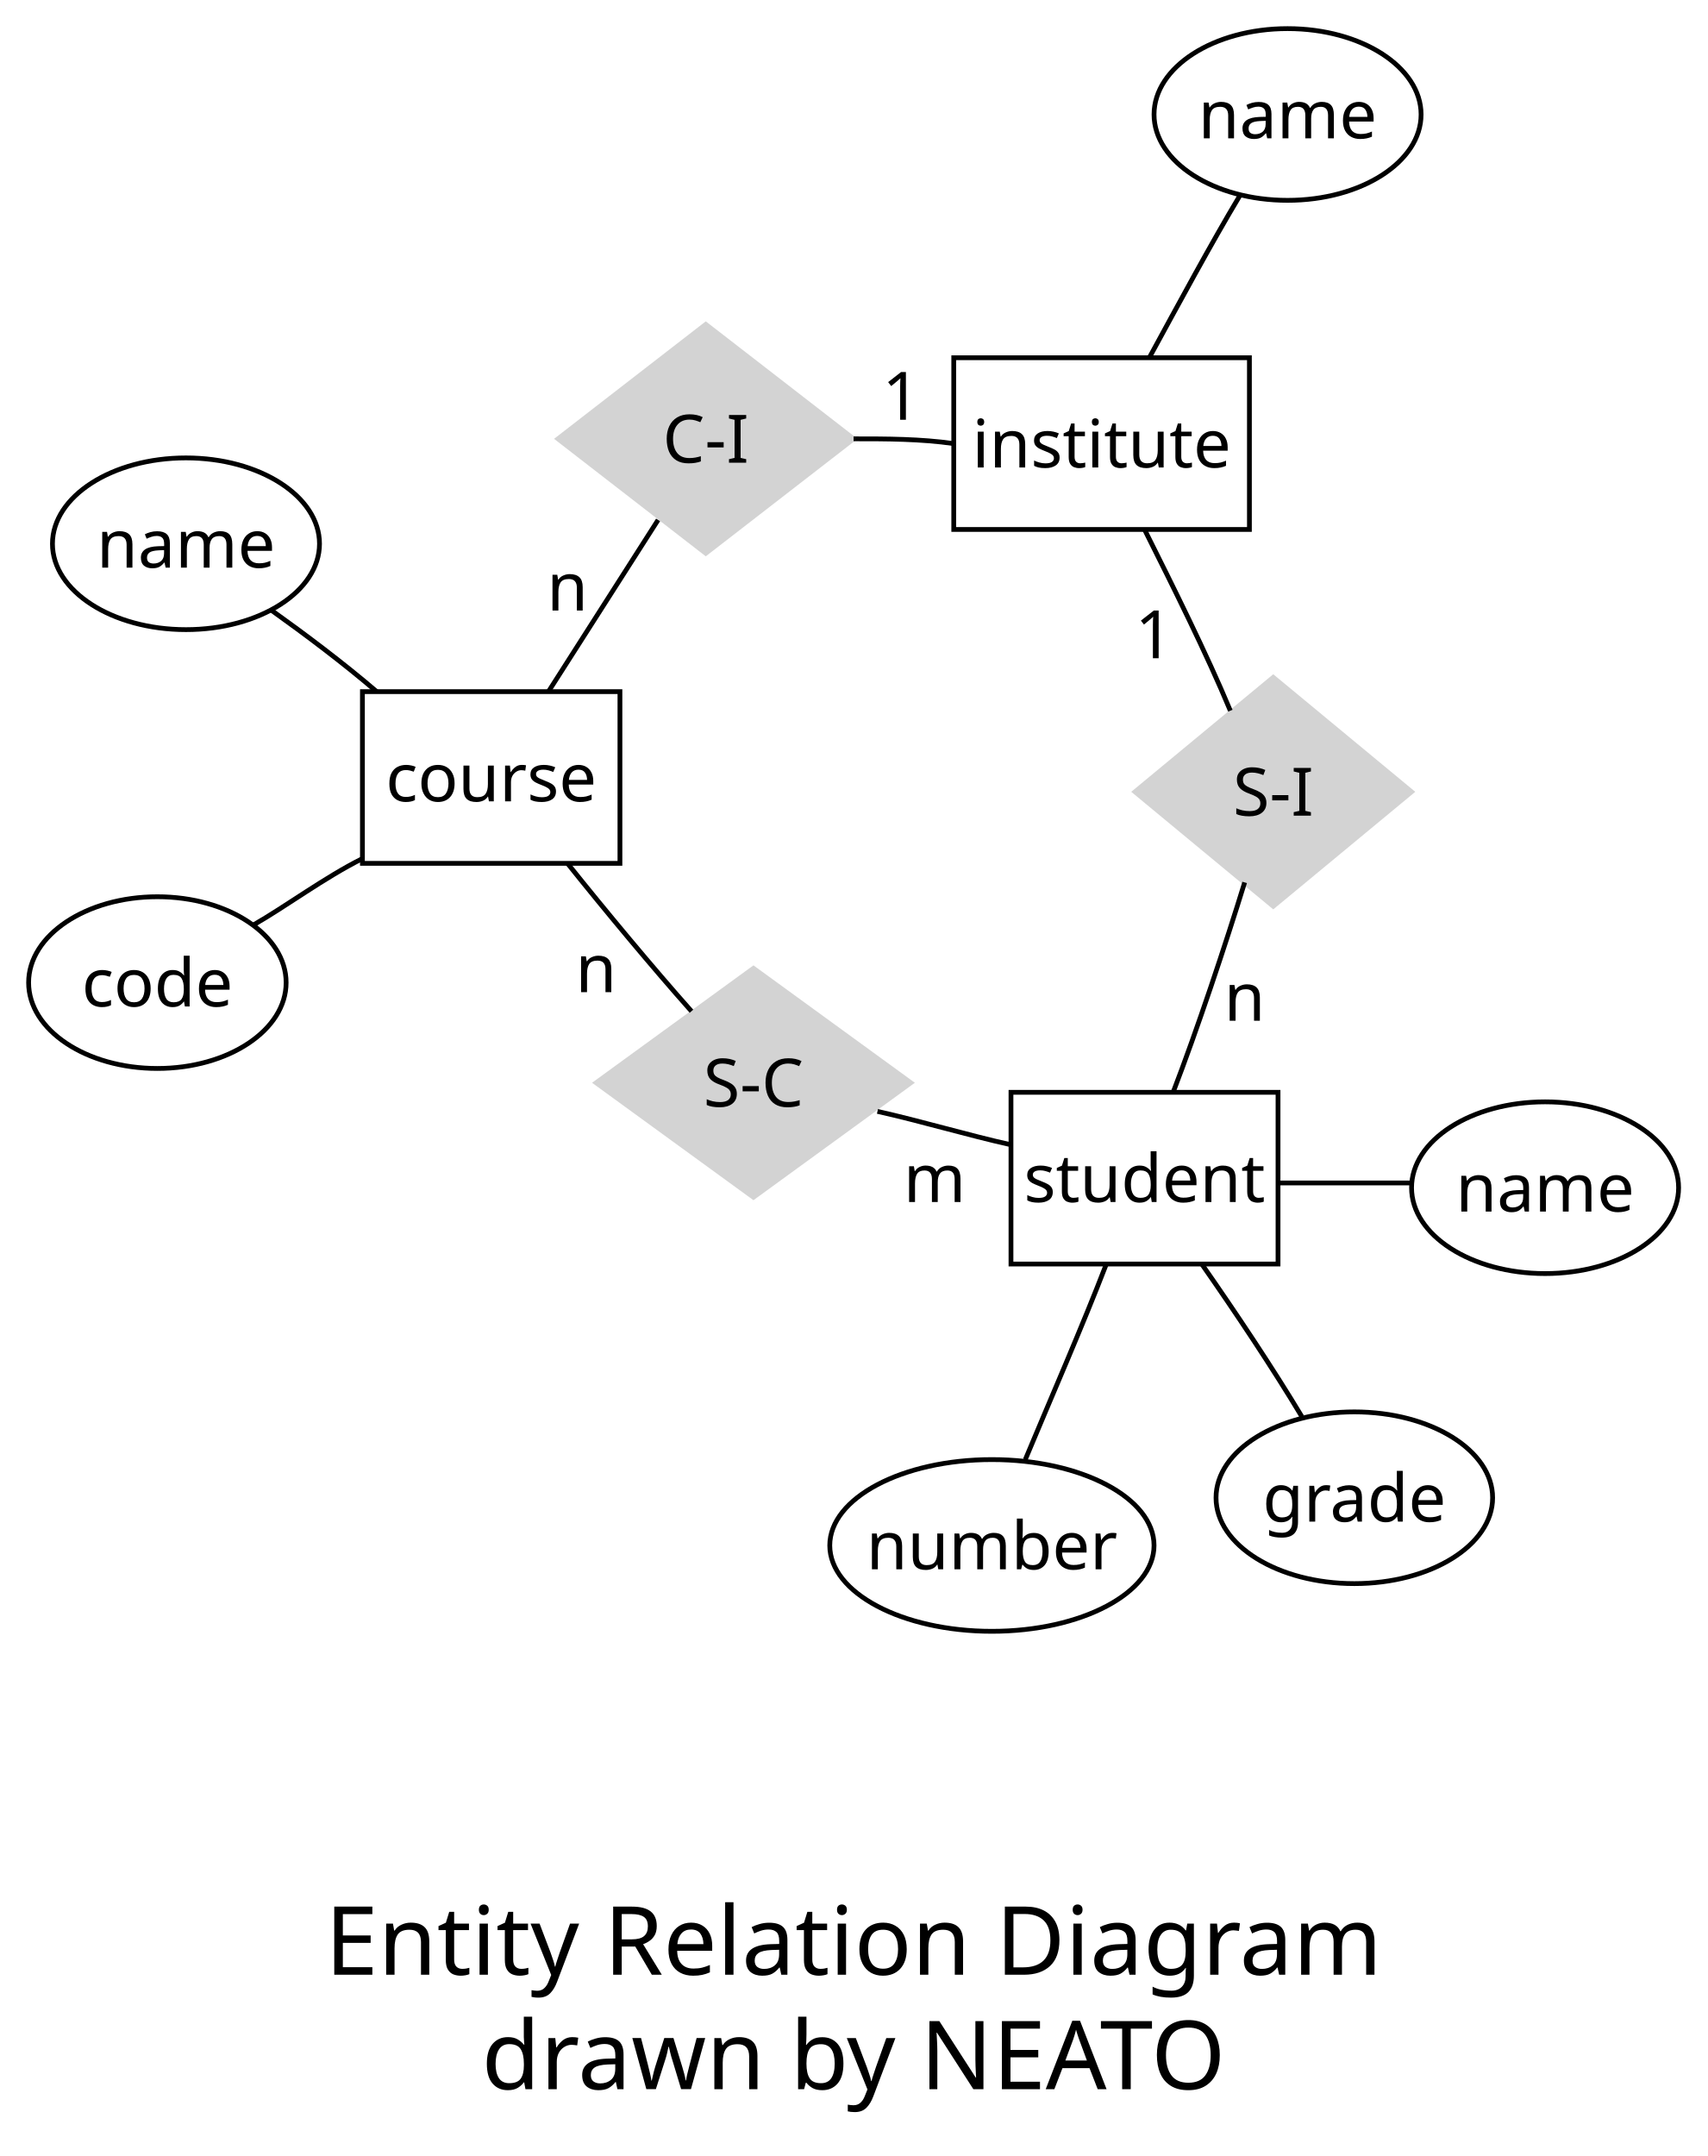
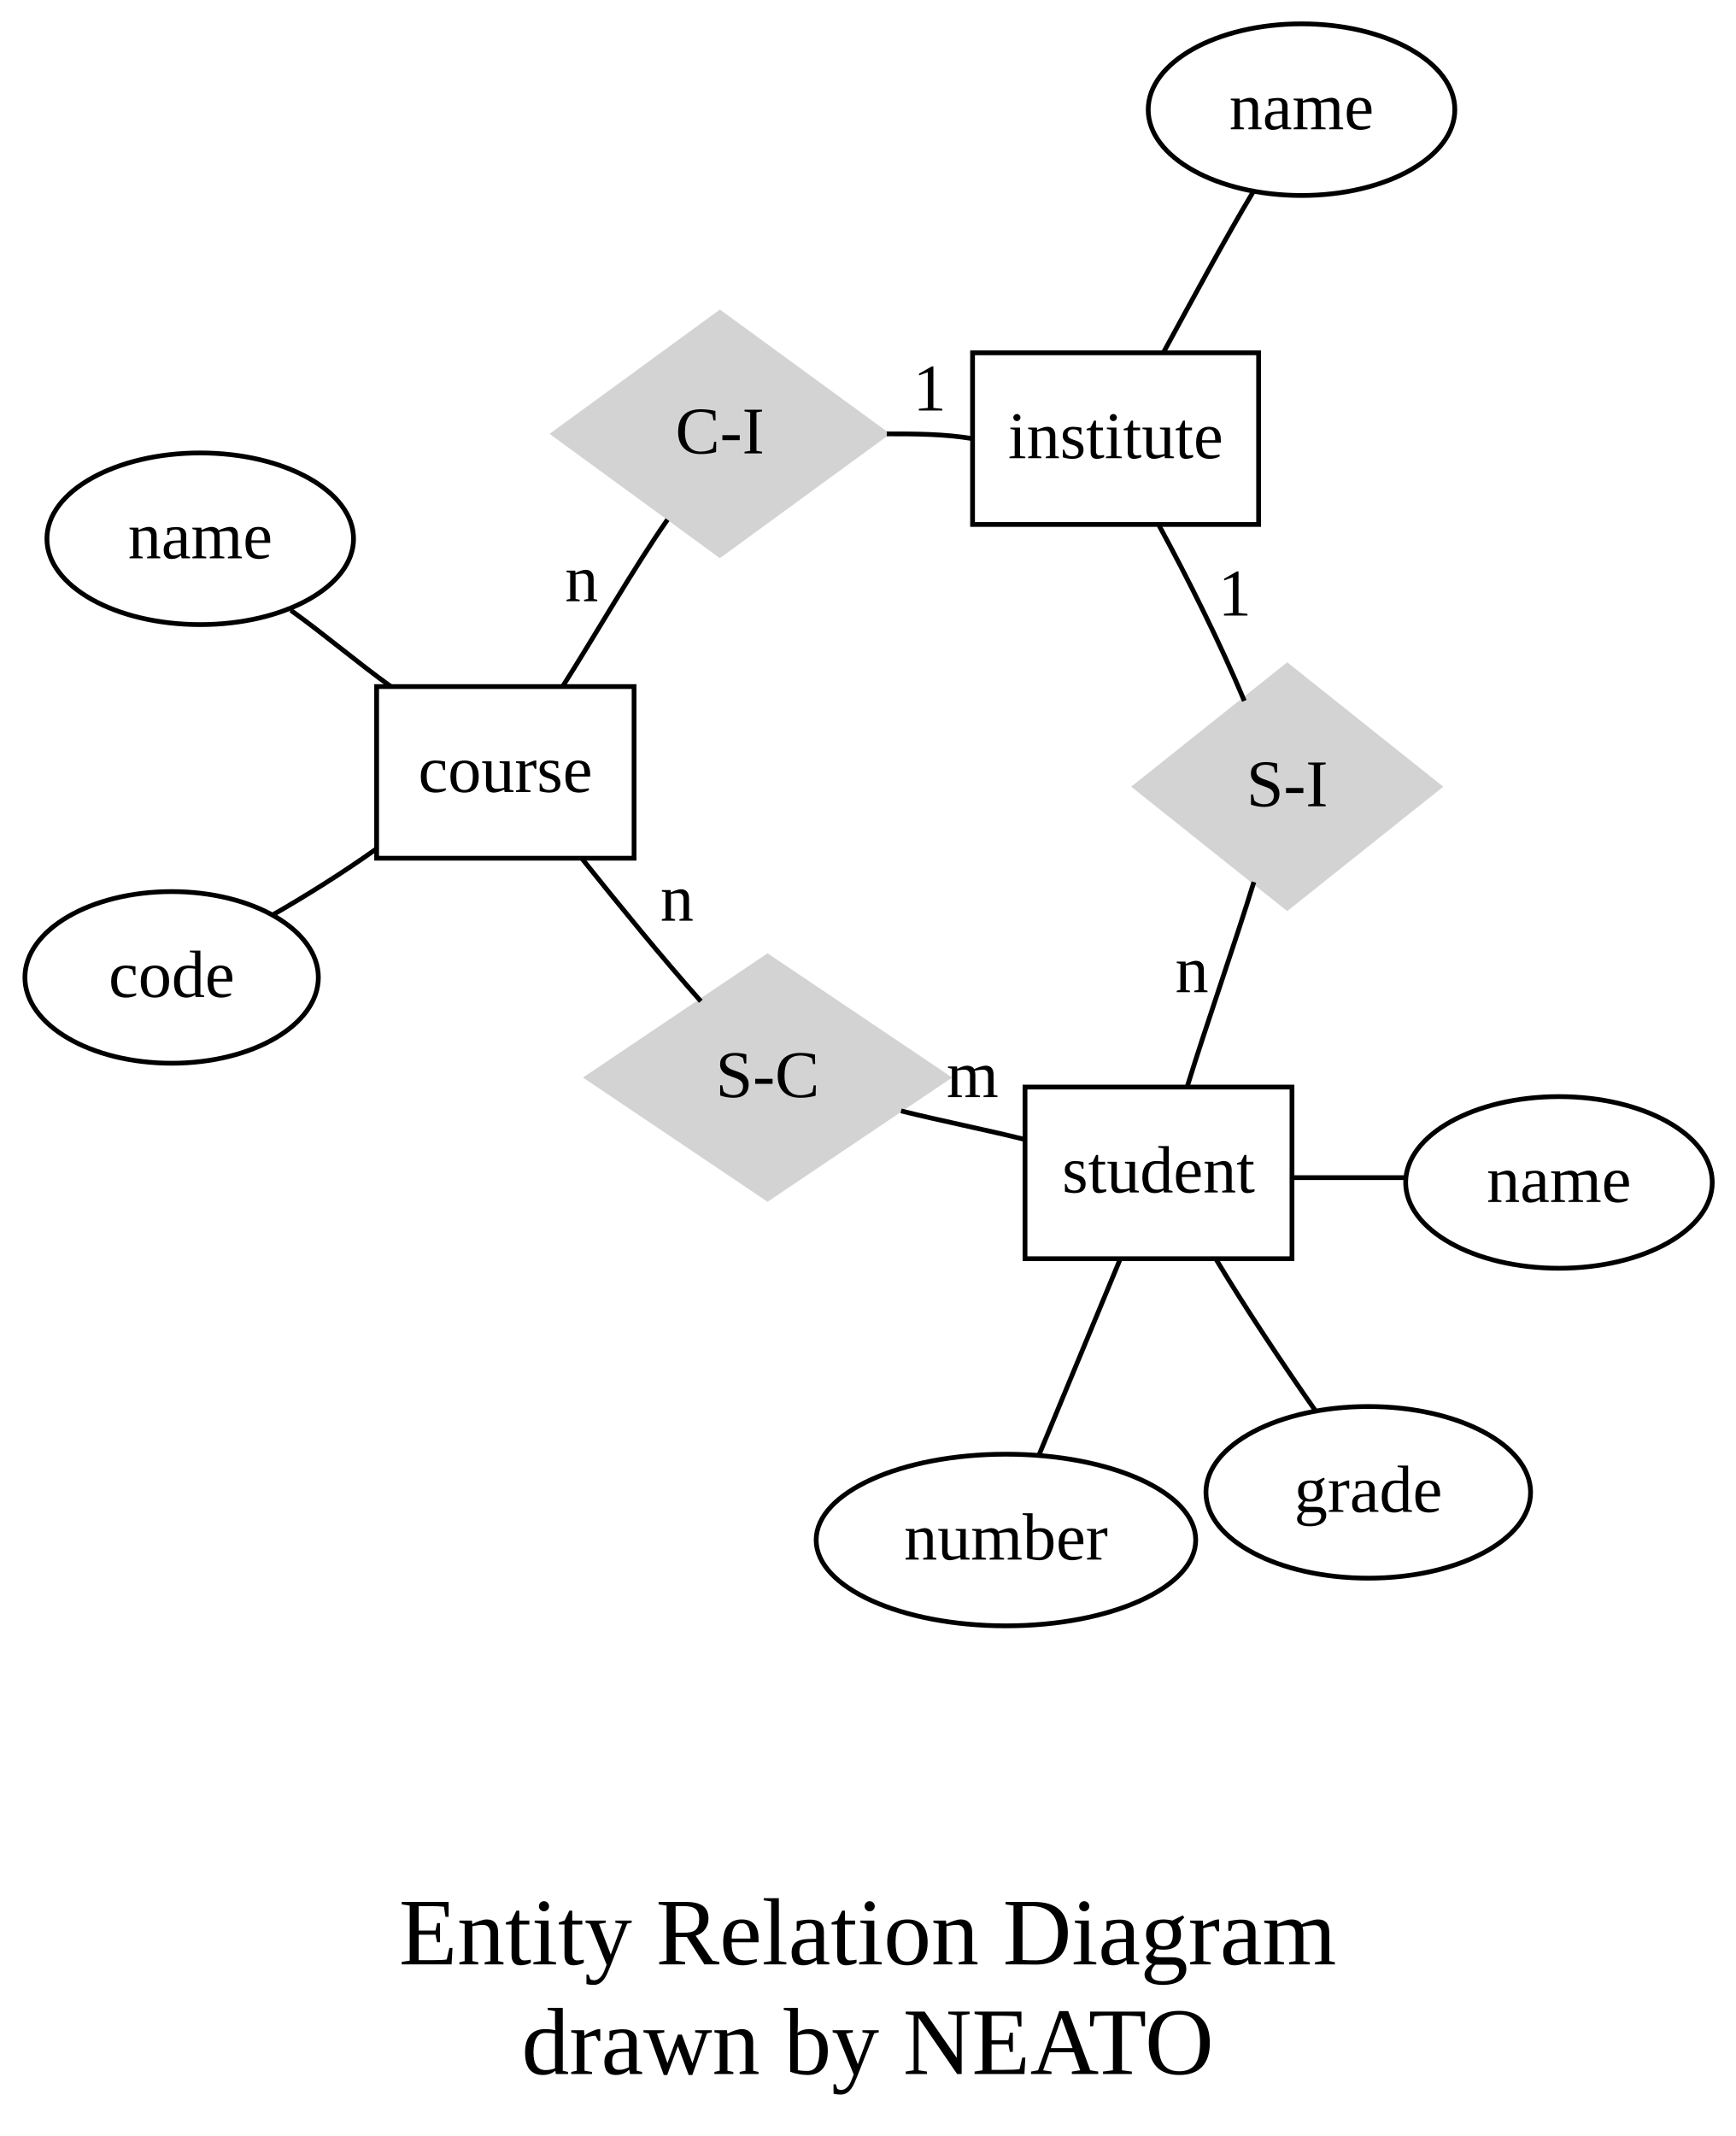
- <svg xmlns="http://www.w3.org/2000/svg" width="358pt" height="452pt" viewBox="0 0 358 452">
-   <g id="graph0" class="graph" style="font-family:Times-Roman;font-size:14.00;">
-     <polygon style="fill:white;stroke:white;" points="0,452 0,0 358,0 358,452 0,452" />
-     <text text-anchor="middle" x="179" y="414" style="font-size:20.00;">Entity Relation Diagram</text>
-     <text text-anchor="middle" x="179" y="438" style="font-size:20.00;">drawn by NEATO</text>
+ <svg xmlns="http://www.w3.org/2000/svg" width="364pt" height="448pt" viewBox="0.00 0.00 364.00 448.00">
+   <g id="graph0" class="graph" transform="scale(1 1) rotate(0) translate(4 444)">
+     <polygon style="fill:white;stroke:white;" points="-4,4 -4,-444 360,-444 360,4 -4,4" />
+     <text text-anchor="middle" x="178" y="-32" style="font-family:Times New Roman;font-size:20.00;">Entity Relation Diagram</text>
+     <text text-anchor="middle" x="178" y="-9" style="font-family:Times New Roman;font-size:20.00;">drawn by NEATO</text>
    <g id="node1" class="node">
-       <polygon style="fill:none;stroke:black;" points="130,145 76,145 76,181 130,181 130,145" />
-       <text text-anchor="middle" x="103" y="168">course</text>
+       <polygon style="fill:none;stroke:black;" points="129,-300 75,-300 75,-264 129,-264 129,-300" />
+       <text text-anchor="middle" x="102" y="-277.9" style="font-family:Times New Roman;font-size:14.00;">course</text>
    </g>
    <g id="node11" class="node">
-       <polygon style="fill:lightgrey;stroke:lightgrey;" points="148,68 117,92 148,116 179,92 148,68" />
-       <text text-anchor="middle" x="148" y="97">C-I</text>
+       <polygon style="fill:lightgrey;stroke:lightgrey;" points="147,-378.456 112.121,-353 147,-327.544 181.879,-353 147,-378.456" />
+       <text text-anchor="middle" x="147" y="-348.9" style="font-family:Times New Roman;font-size:14.00;">C-I</text>
    </g>
    <g id="edge7" class="edge">
-       <path style="fill:none;stroke:black;" d="M115,145C122,134 131,120 138,109" />
-       <text text-anchor="middle" x="119" y="128">n</text>
+       <path style="fill:none;stroke:black;" d="M114,-300C121,-311 129,-325 136,-335" />
+       <text text-anchor="middle" x="118" y="-317.9" style="font-family:Times New Roman;font-size:14.00;">n</text>
    </g>
    <g id="node2" class="node">
-       <polygon style="fill:none;stroke:black;" points="262,75 200,75 200,111 262,111 262,75" />
-       <text text-anchor="middle" x="231" y="98">institute</text>
+       <polygon style="fill:none;stroke:black;" points="260,-370 200,-370 200,-334 260,-334 260,-370" />
+       <text text-anchor="middle" x="230" y="-347.9" style="font-family:Times New Roman;font-size:14.00;">institute</text>
    </g>
    <g id="node6" class="node">
-       <ellipse style="fill:none;stroke:black;" cx="270" cy="24" rx="28" ry="18" />
-       <text text-anchor="middle" x="270" y="29">name</text>
+       <ellipse style="fill:none;stroke:black;" cx="269" cy="-421" rx="32.157" ry="18" />
+       <text text-anchor="middle" x="269" y="-416.9" style="font-family:Times New Roman;font-size:14.00;">name</text>
    </g>
    <g id="edge11" class="edge">
-       <path style="fill:none;stroke:black;" d="M241,75C247,64 254,51 260,41" />
+       <path style="fill:none;stroke:black;" d="M240,-370C246,-381 253,-394 259,-404" />
    </g>
    <g id="node13" class="node">
-       <polygon style="fill:lightgrey;stroke:lightgrey;" points="267,142 238,166 267,190 296,166 267,142" />
-       <text text-anchor="middle" x="267" y="171">S-I</text>
+       <polygon style="fill:lightgrey;stroke:lightgrey;" points="266,-304.456 234.069,-279 266,-253.544 297.931,-279 266,-304.456" />
+       <text text-anchor="middle" x="266" y="-274.9" style="font-family:Times New Roman;font-size:14.00;">S-I</text>
    </g>
    <g id="edge13" class="edge">
-       <path style="fill:none;stroke:black;" d="M240,111C246,123 253,137 258,149" />
-       <text text-anchor="middle" x="242" y="138">1</text>
+       <path style="fill:none;stroke:black;" d="M239,-334C245,-323 252,-309 257,-297" />
+       <text text-anchor="middle" x="255" y="-314.9" style="font-family:Times New Roman;font-size:14.00;">1</text>
    </g>
    <g id="node3" class="node">
-       <polygon style="fill:none;stroke:black;" points="268,229 212,229 212,265 268,265 268,229" />
-       <text text-anchor="middle" x="240" y="252">student</text>
+       <polygon style="fill:none;stroke:black;" points="267,-216 211,-216 211,-180 267,-180 267,-216" />
+       <text text-anchor="middle" x="239" y="-193.9" style="font-family:Times New Roman;font-size:14.00;">student</text>
    </g>
    <g id="node7" class="node">
-       <ellipse style="fill:none;stroke:black;" cx="324" cy="249" rx="28" ry="18" />
-       <text text-anchor="middle" x="324" y="254">name</text>
+       <ellipse style="fill:none;stroke:black;" cx="323" cy="-196" rx="32.157" ry="18" />
+       <text text-anchor="middle" x="323" y="-191.9" style="font-family:Times New Roman;font-size:14.00;">name</text>
    </g>
    <g id="edge19" class="edge">
-       <path style="fill:none;stroke:black;" d="M268,248C277,248 287,248 296,248" />
+       <path style="fill:none;stroke:black;" d="M267,-197C275,-197 283,-197 291,-197" />
    </g>
    <g id="node9" class="node">
-       <ellipse style="fill:none;stroke:black;" cx="284" cy="314" rx="29" ry="18" />
-       <text text-anchor="middle" x="284" y="319">grade</text>
+       <ellipse style="fill:none;stroke:black;" cx="283" cy="-131" rx="34.049" ry="18" />
+       <text text-anchor="middle" x="283" y="-126.9" style="font-family:Times New Roman;font-size:14.00;">grade</text>
    </g>
    <g id="edge17" class="edge">
-       <path style="fill:none;stroke:black;" d="M252,265C259,275 267,287 273,297" />
+       <path style="fill:none;stroke:black;" d="M251,-180C257,-170 265,-158 272,-148" />
    </g>
    <g id="node10" class="node">
-       <ellipse style="fill:none;stroke:black;" cx="208" cy="324" rx="34" ry="18" />
-       <text text-anchor="middle" x="208" y="329">number</text>
+       <ellipse style="fill:none;stroke:black;" cx="207" cy="-121" rx="39.806" ry="18" />
+       <text text-anchor="middle" x="207" y="-116.9" style="font-family:Times New Roman;font-size:14.00;">number</text>
    </g>
    <g id="edge21" class="edge">
-       <path style="fill:none;stroke:black;" d="M232,265C227,278 220,294 215,306" />
+       <path style="fill:none;stroke:black;" d="M231,-180C226,-168 219,-151 214,-139" />
    </g>
    <g id="node12" class="node">
-       <polygon style="fill:lightgrey;stroke:lightgrey;" points="158,203 125,227 158,251 191,227 158,203" />
-       <text text-anchor="middle" x="158" y="232">S-C</text>
+       <polygon style="fill:lightgrey;stroke:lightgrey;" points="157,-243.456 119.172,-218 157,-192.544 194.828,-218 157,-243.456" />
+       <text text-anchor="middle" x="157" y="-213.9" style="font-family:Times New Roman;font-size:14.00;">S-C</text>
    </g>
    <g id="edge23" class="edge">
-       <path style="fill:none;stroke:black;" d="M212,240C203,238 193,235 184,233" />
-       <text text-anchor="middle" x="196" y="252">m</text>
+       <path style="fill:none;stroke:black;" d="M211,-205C203,-207 193,-209 185,-211" />
+       <text text-anchor="middle" x="200" y="-213.9" style="font-family:Times New Roman;font-size:14.00;">m</text>
    </g>
    <g id="node5" class="node">
-       <ellipse style="fill:none;stroke:black;" cx="39" cy="114" rx="28" ry="18" />
-       <text text-anchor="middle" x="39" y="119">name</text>
+       <ellipse style="fill:none;stroke:black;" cx="38" cy="-331" rx="32.157" ry="18" />
+       <text text-anchor="middle" x="38" y="-326.9" style="font-family:Times New Roman;font-size:14.00;">name</text>
    </g>
    <g id="edge3" class="edge">
-       <path style="fill:none;stroke:black;" d="M57,128C64,133 72,139 79,145" />
+       <path style="fill:none;stroke:black;" d="M57,-316C64,-311 71,-305 78,-300" />
    </g>
    <g id="node8" class="node">
-       <ellipse style="fill:none;stroke:black;" cx="33" cy="206" rx="27" ry="18" />
-       <text text-anchor="middle" x="33" y="211">code</text>
+       <ellipse style="fill:none;stroke:black;" cx="32" cy="-239" rx="30.773" ry="18" />
+       <text text-anchor="middle" x="32" y="-234.9" style="font-family:Times New Roman;font-size:14.00;">code</text>
    </g>
    <g id="edge5" class="edge">
-       <path style="fill:none;stroke:black;" d="M53,194C60,190 68,184 76,180" />
+       <path style="fill:none;stroke:black;" d="M53,-252C60,-256 68,-261 75,-266" />
    </g>
    <g id="edge9" class="edge">
-       <path style="fill:none;stroke:black;" d="M179,92C186,92 193,92 200,93" />
-       <text text-anchor="middle" x="189" y="88">1</text>
+       <path style="fill:none;stroke:black;" d="M182,-353C188,-353 194,-353 200,-352" />
+       <text text-anchor="middle" x="191" y="-357.9" style="font-family:Times New Roman;font-size:14.00;">1</text>
    </g>
    <g id="edge25" class="edge">
-       <path style="fill:none;stroke:black;" d="M145,212C137,203 127,191 119,181" />
-       <text text-anchor="middle" x="125" y="208">n</text>
+       <path style="fill:none;stroke:black;" d="M143,-234C135,-243 126,-254 118,-264" />
+       <text text-anchor="middle" x="138" y="-250.9" style="font-family:Times New Roman;font-size:14.00;">n</text>
    </g>
    <g id="edge15" class="edge">
-       <path style="fill:none;stroke:black;" d="M261,185C257,198 251,216 246,229" />
-       <text text-anchor="middle" x="261" y="214">n</text>
+       <path style="fill:none;stroke:black;" d="M259,-259C255,-246 249,-229 245,-216" />
+       <text text-anchor="middle" x="246" y="-235.9" style="font-family:Times New Roman;font-size:14.00;">n</text>
    </g>
  </g>
</svg>
